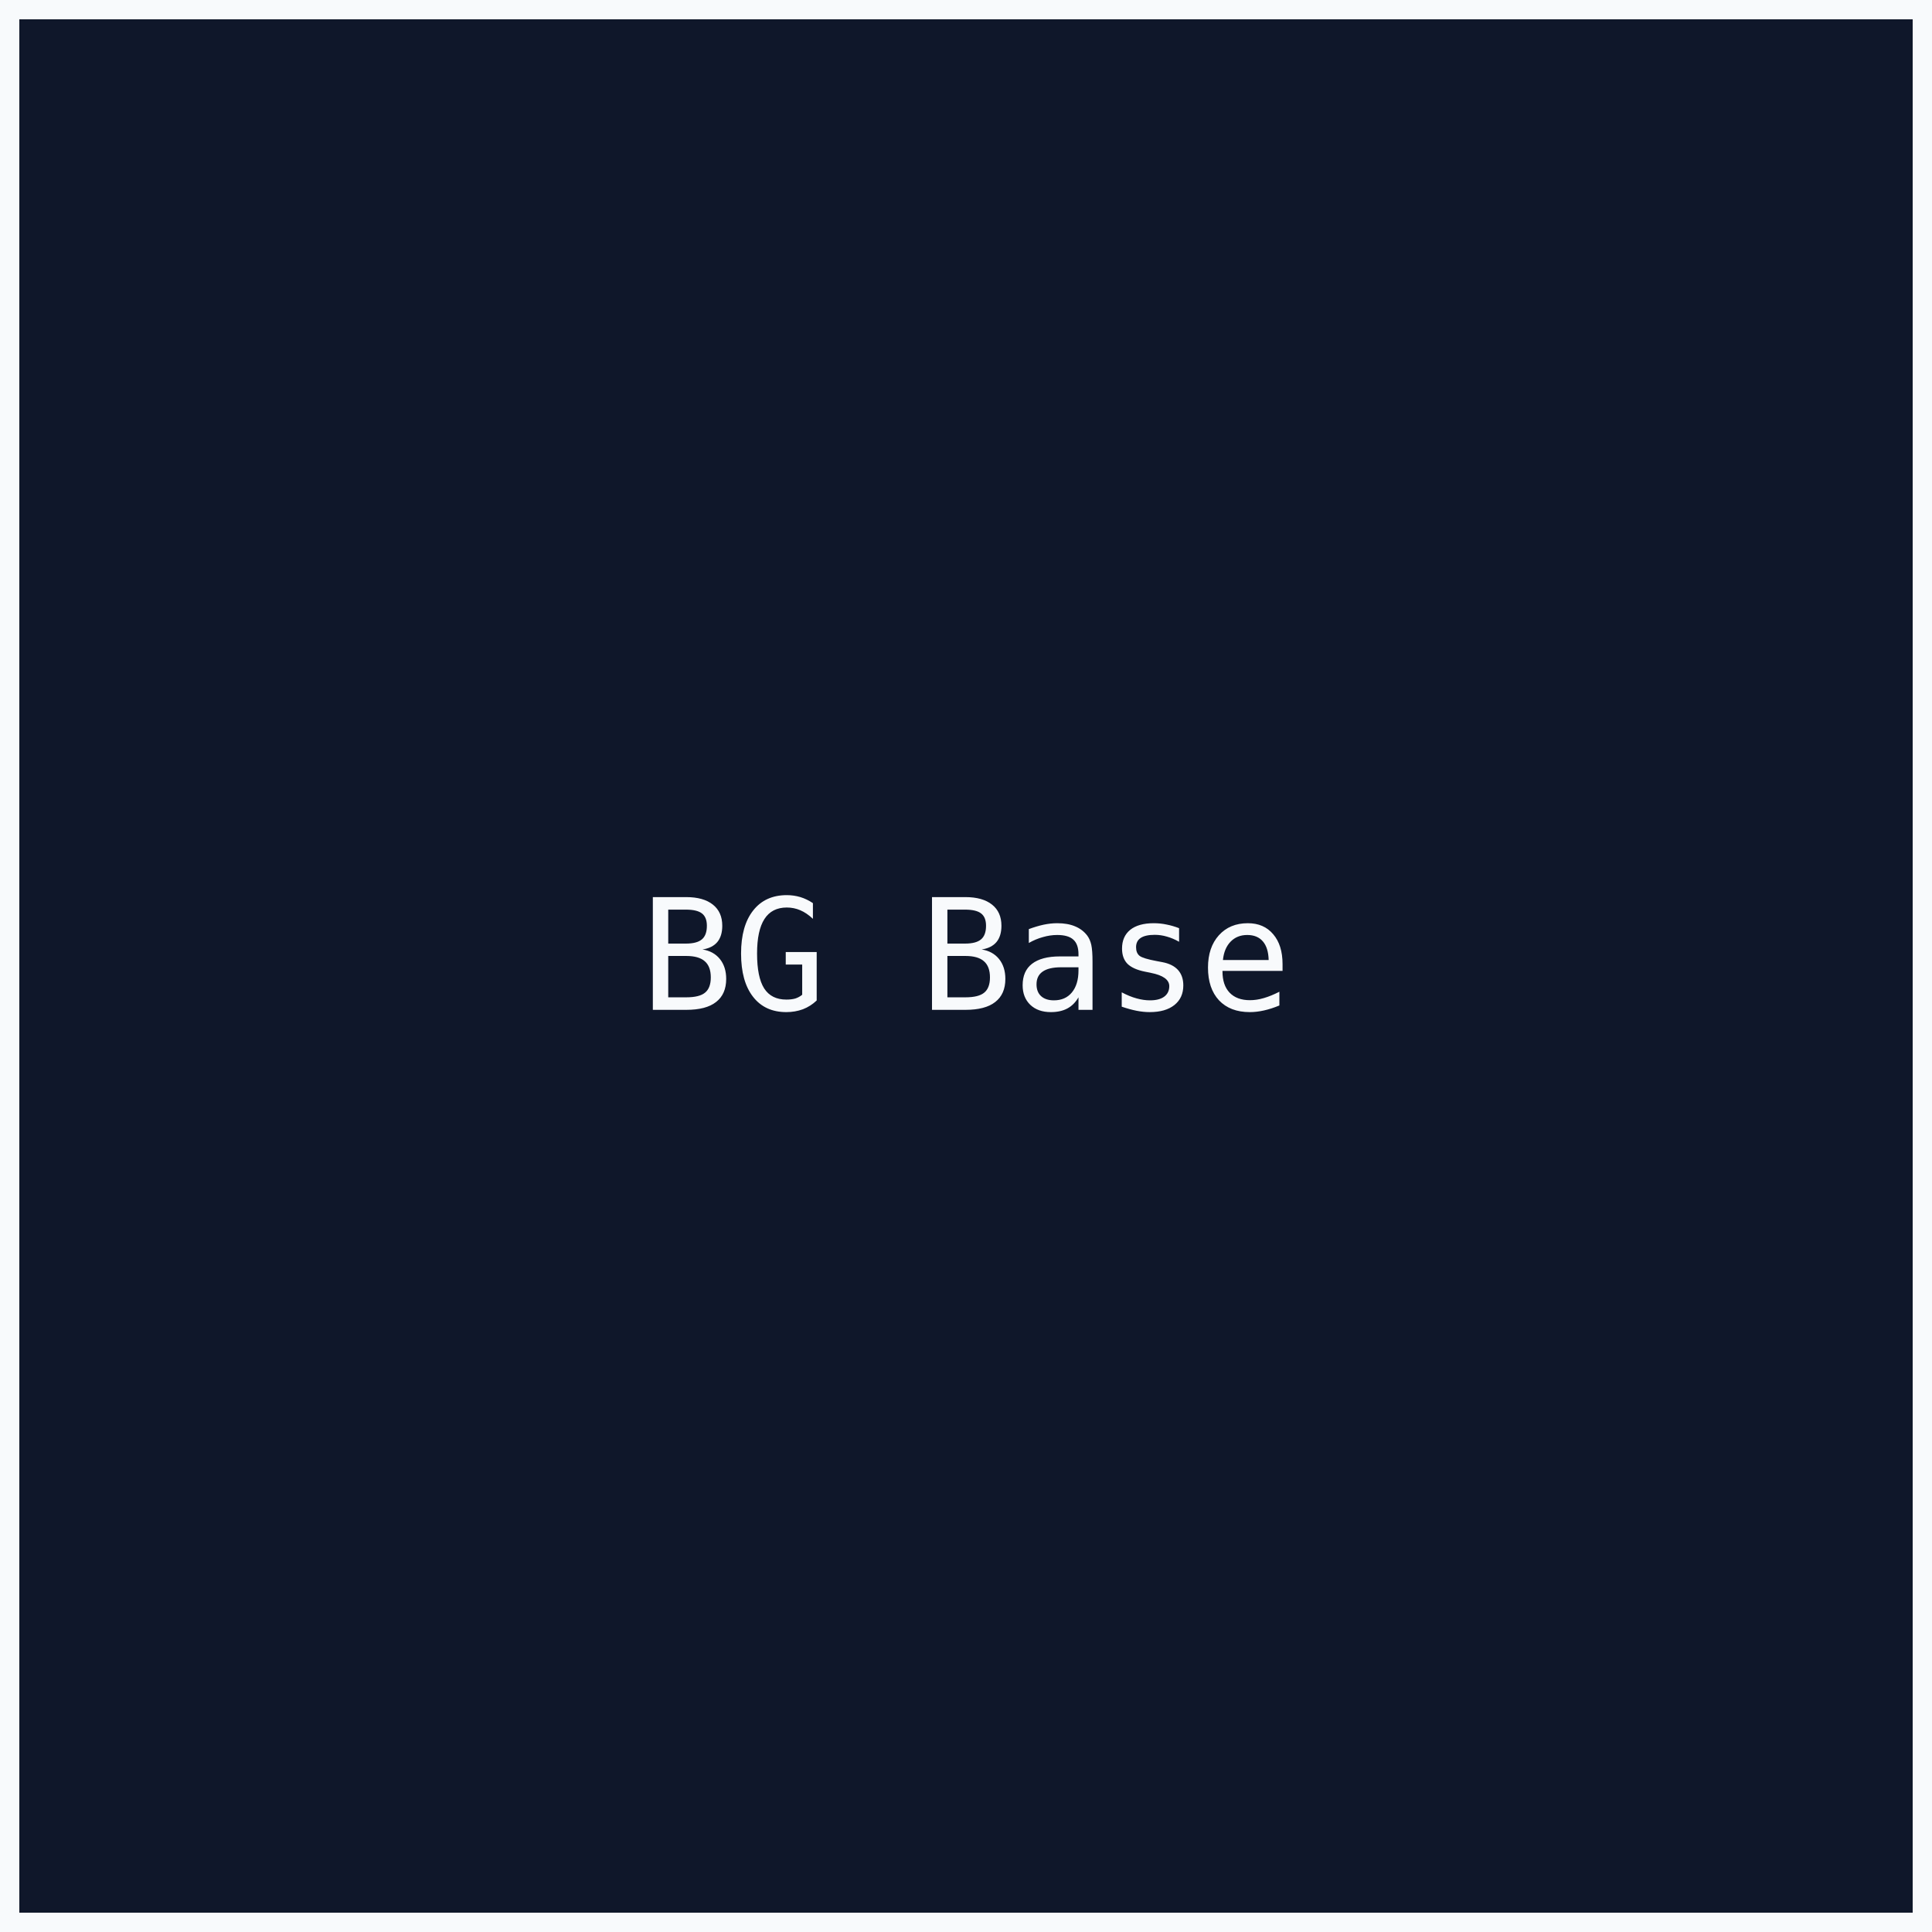
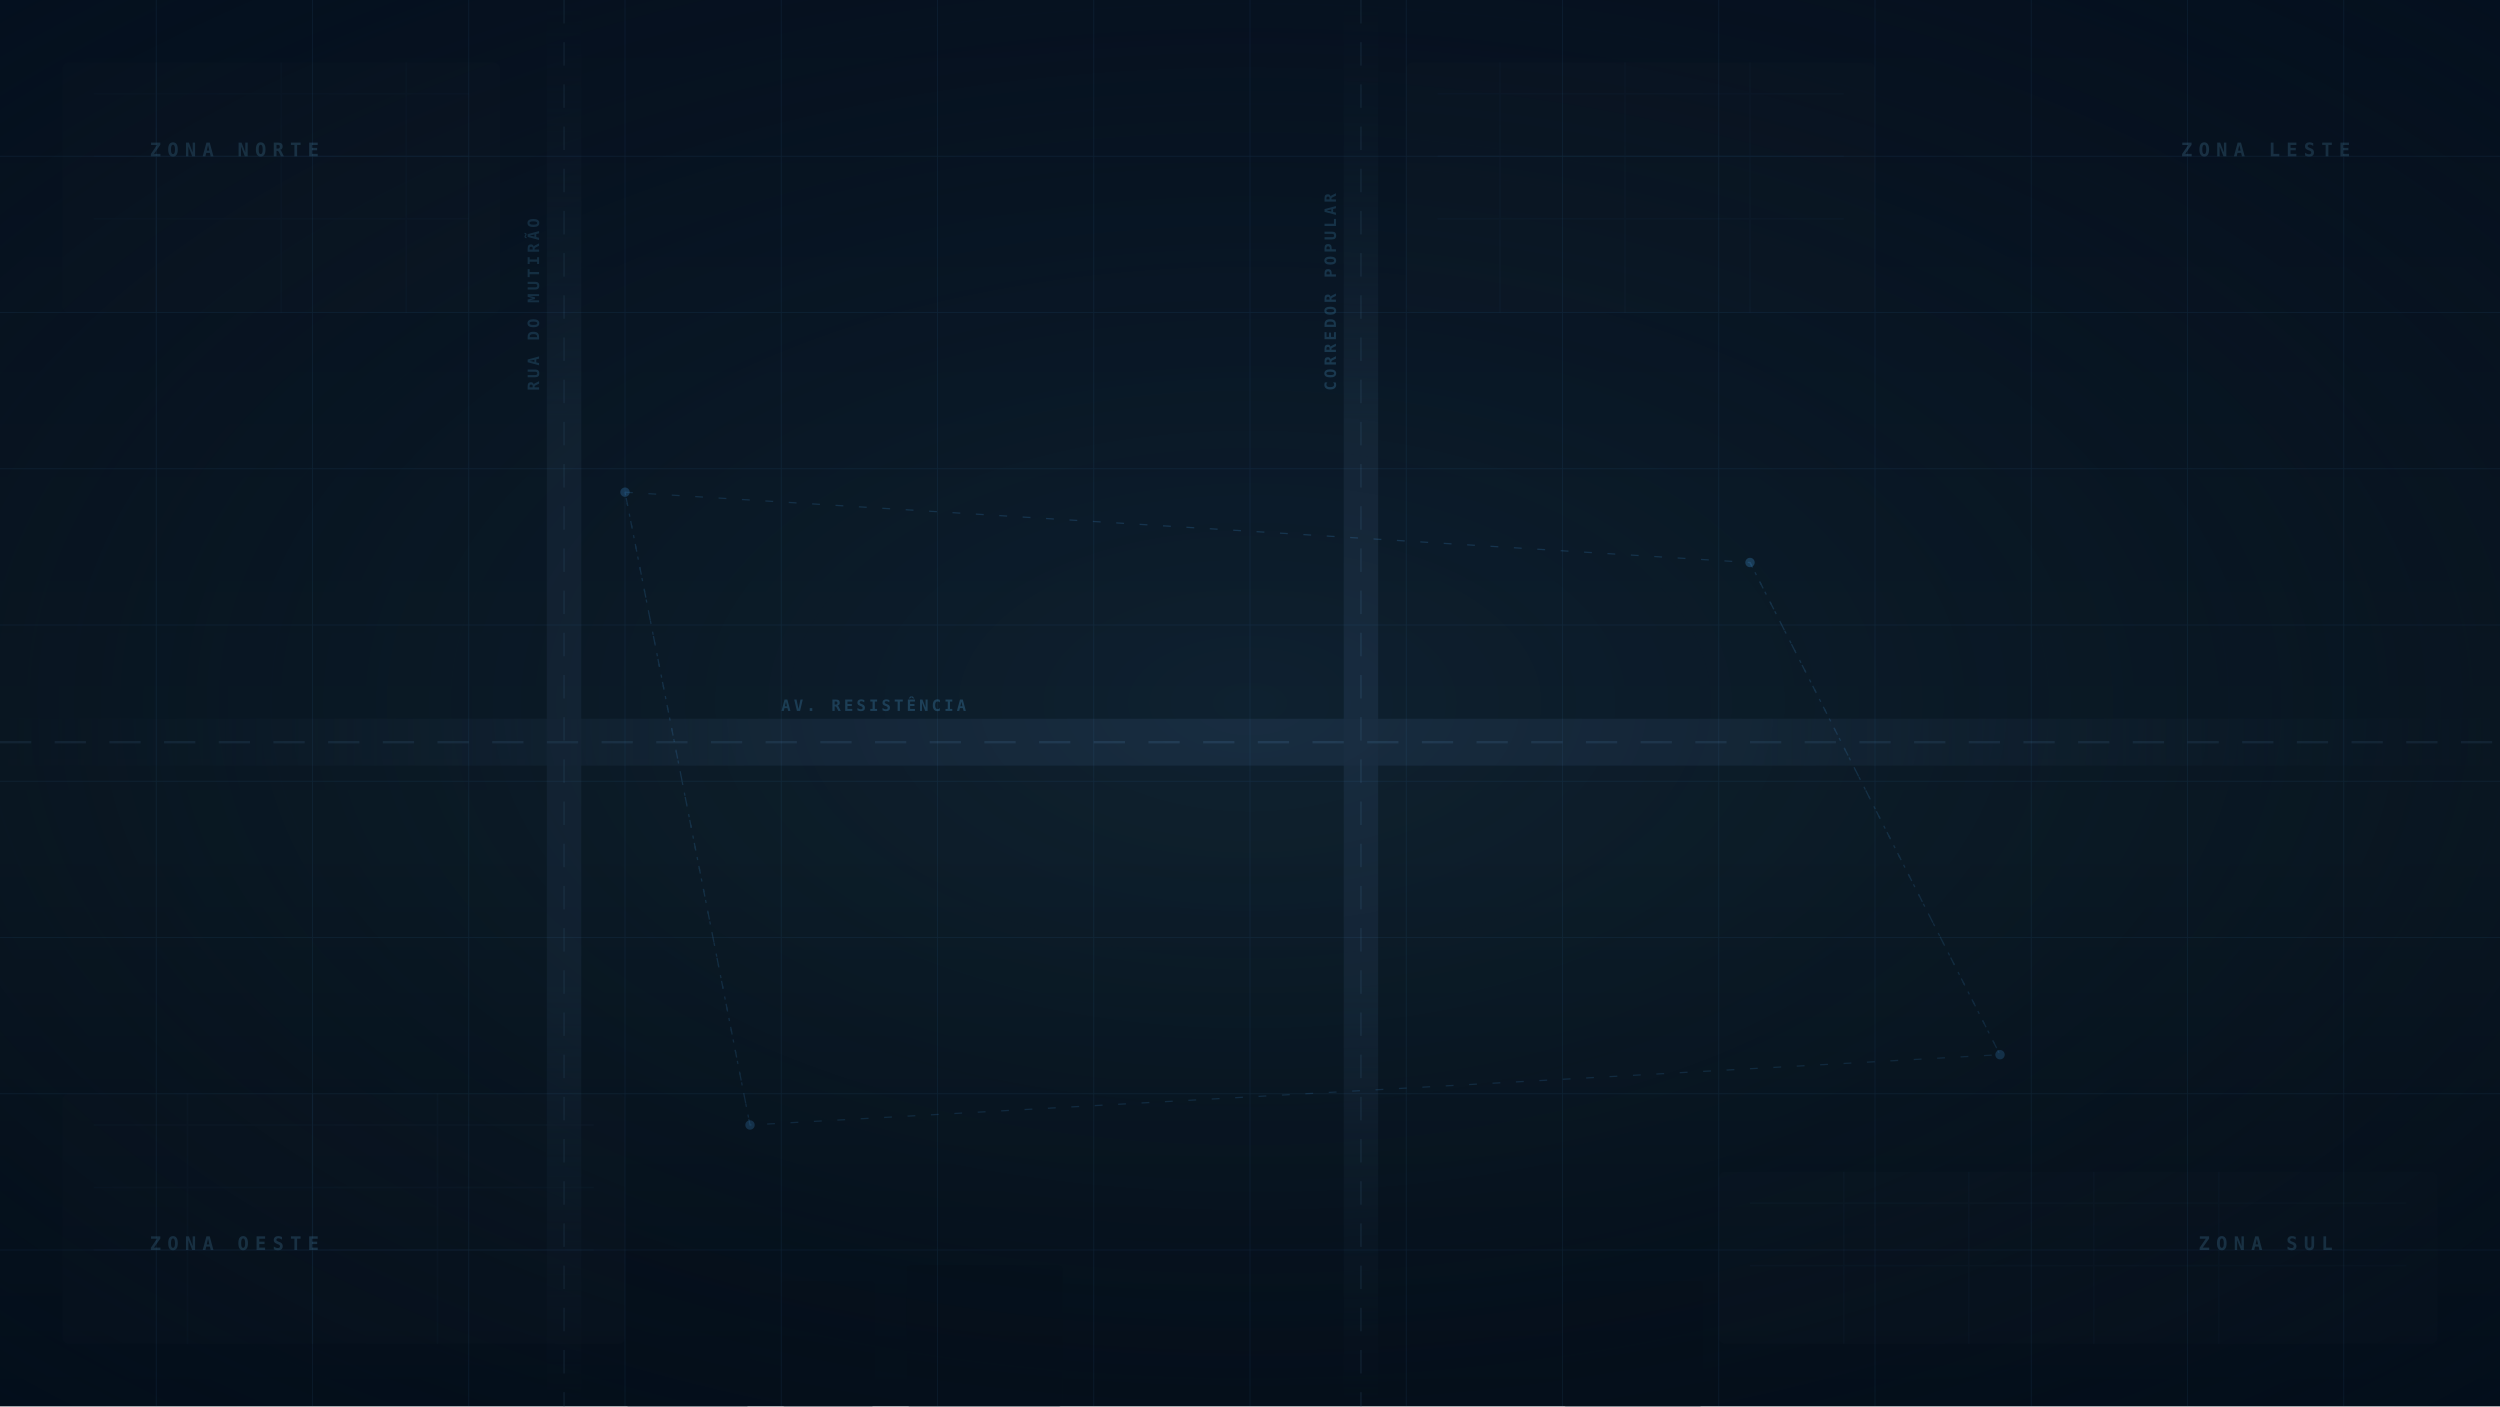
- <svg xmlns="http://www.w3.org/2000/svg" width="200" height="200" viewBox="0 0 200 200">
-   <rect width="200" height="200" fill="#0f172a" stroke="#f8fafc" stroke-width="4" />
-   <text x="100" y="100" font-family="monospace" font-size="16" fill="#f8fafc" text-anchor="middle" dominant-baseline="middle">BG Base</text>
+ <svg xmlns="http://www.w3.org/2000/svg" width="1600" height="900" viewBox="0 0 1600 900">
+   <defs>
+     <linearGradient id="bgGrad" x1="0" y1="0" x2="0" y2="1">
+       <stop offset="0%" stop-color="#0a1a2e" />
+       <stop offset="60%" stop-color="#0f2230" />
+       <stop offset="100%" stop-color="#071524" />
+     </linearGradient>
+     <linearGradient id="streetH" x1="0" y1="0" x2="1" y2="0">
+       <stop offset="0%" stop-color="#1a3045" stop-opacity="0" />
+       <stop offset="30%" stop-color="#1a3045" stop-opacity="0.8" />
+       <stop offset="70%" stop-color="#1a3045" stop-opacity="0.8" />
+       <stop offset="100%" stop-color="#1a3045" stop-opacity="0" />
+     </linearGradient>
+     <linearGradient id="streetV" x1="0" y1="0" x2="0" y2="1">
+       <stop offset="0%" stop-color="#1a3045" stop-opacity="0" />
+       <stop offset="30%" stop-color="#1a3045" stop-opacity="0.8" />
+       <stop offset="70%" stop-color="#1a3045" stop-opacity="0.8" />
+       <stop offset="100%" stop-color="#1a3045" stop-opacity="0" />
+     </linearGradient>
+     <radialGradient id="vignet" cx="50%" cy="50%" r="75%">
+       <stop offset="0%" stop-color="transparent" />
+       <stop offset="100%" stop-color="#020c18" stop-opacity="0.7" />
+     </radialGradient>
+     <filter id="glow">
+       <feGaussianBlur stdDeviation="3" result="blur" />
+       <feMerge>
+         <feMergeNode in="blur" />
+         <feMergeNode in="SourceGraphic" />
+       </feMerge>
+     </filter>
+   </defs>
+   <rect width="1600" height="900" fill="url(#bgGrad)" />
+   <g opacity="0.4">
+     <rect x="40" y="40" width="280" height="160" rx="4" fill="#132233" />
+     <path d="M60 60h240M60 100h240M60 140h240M100 40v160M180 40v160M260 40v160" stroke="#1a3045" stroke-width="1" />
+     <rect x="900" y="40" width="300" height="160" rx="4" fill="#132233" />
+     <path d="M920 60h260M920 100h260M920 140h260M960 40v160M1040 40v160M1120 40v160" stroke="#1a3045" stroke-width="1" />
+     <rect x="40" y="700" width="360" height="160" rx="4" fill="#112030" />
+     <path d="M60 720h320M60 760h320M60 800h320M120 700v160M200 700v160M280 700v160" stroke="#1a3045" stroke-width="1" />
+     <rect x="1100" y="750" width="460" height="110" rx="4" fill="#112030" />
+     <path d="M1120 770h420M1120 810h420M1180 750v110M1260 750v110M1340 750v110M1420 750v110" stroke="#1a3045" stroke-width="1" />
+   </g>
+   <rect x="0" y="460" width="1600" height="30" fill="url(#streetH)" />
+   <rect x="350" y="0" width="22" height="900" fill="url(#streetV)" />
+   <rect x="860" y="0" width="22" height="900" fill="url(#streetV)" />
+   <line x1="0" y1="475" x2="1600" y2="475" stroke="#2a4a65" stroke-width="1.5" stroke-dasharray="20,15" opacity="0.6" />
+   <line x1="361" y1="0" x2="361" y2="900" stroke="#2a4a65" stroke-width="1" stroke-dasharray="15,12" opacity="0.5" />
+   <line x1="871" y1="0" x2="871" y2="900" stroke="#2a4a65" stroke-width="1" stroke-dasharray="15,12" opacity="0.5" />
+   <g stroke="#4bb0ff" stroke-width="0.8" opacity="0.2" fill="none">
+     <path d="M400 315 L1120 360 L1280 675 L480 720 Z" stroke-dasharray="5,10" />
+     <path d="M400 315 L480 720" stroke-dasharray="2,5" />
+     <path d="M1120 360 L1280 675" stroke-dasharray="2,5" />
+   </g>
+   <g fill="#4bb0ff" opacity="0.3">
+     <circle cx="400" cy="315" r="3" />
+     <circle cx="1120" cy="360" r="3" />
+     <circle cx="1280" cy="675" r="3" />
+     <circle cx="480" cy="720" r="3" />
+   </g>
+   <g font-family="monospace" font-size="10" fill="#2a5a7a" opacity="0.7" font-weight="bold">
+     <text x="500" y="455" letter-spacing="2">AV. RESISTÊNCIA</text>
+     <text x="345" y="250" transform="rotate(-90 345,250)" letter-spacing="2">RUA DO MUTIRÃO</text>
+     <text x="855" y="250" transform="rotate(-90 855,250)" letter-spacing="2">CORREDOR POPULAR</text>
+   </g>
+   <g fill="#071524" opacity="0.8">
+     <rect x="400" y="800" width="80" height="100" rx="2" />
+     <rect x="500" y="820" width="60" height="80" rx="2" />
+     <rect x="580" y="810" width="100" height="90" rx="2" />
+     <rect x="1000" y="820" width="90" height="80" rx="2" />
+   </g>
+   <g font-family="monospace" font-size="12" font-weight="bold" fill="#3a6a8a" opacity="0.8" letter-spacing="4">
+     <text x="150" y="100" text-anchor="middle">ZONA NORTE</text>
+     <text x="1450" y="100" text-anchor="middle">ZONA LESTE</text>
+     <text x="150" y="800" text-anchor="middle">ZONA OESTE</text>
+     <text x="1450" y="800" text-anchor="middle">ZONA SUL</text>
+   </g>
+   <rect width="1600" height="900" fill="url(#vignet)" />
+   <g opacity="0.08" stroke="#4bb0ff" stroke-width="0.5">
+     <path d="M0 100h1600M0 200h1600M0 300h1600M0 400h1600M0 500h1600M0 600h1600M0 700h1600M0 800h1600" />
+     <path d="M100 0v900M200 0v900M300 0v900M400 0v900M500 0v900M600 0v900M700 0v900M800 0v900M900 0v900M1000 0v900M1100 0v900M1200 0v900M1300 0v900M1400 0v900M1500 0v900" />
+   </g>
</svg>
